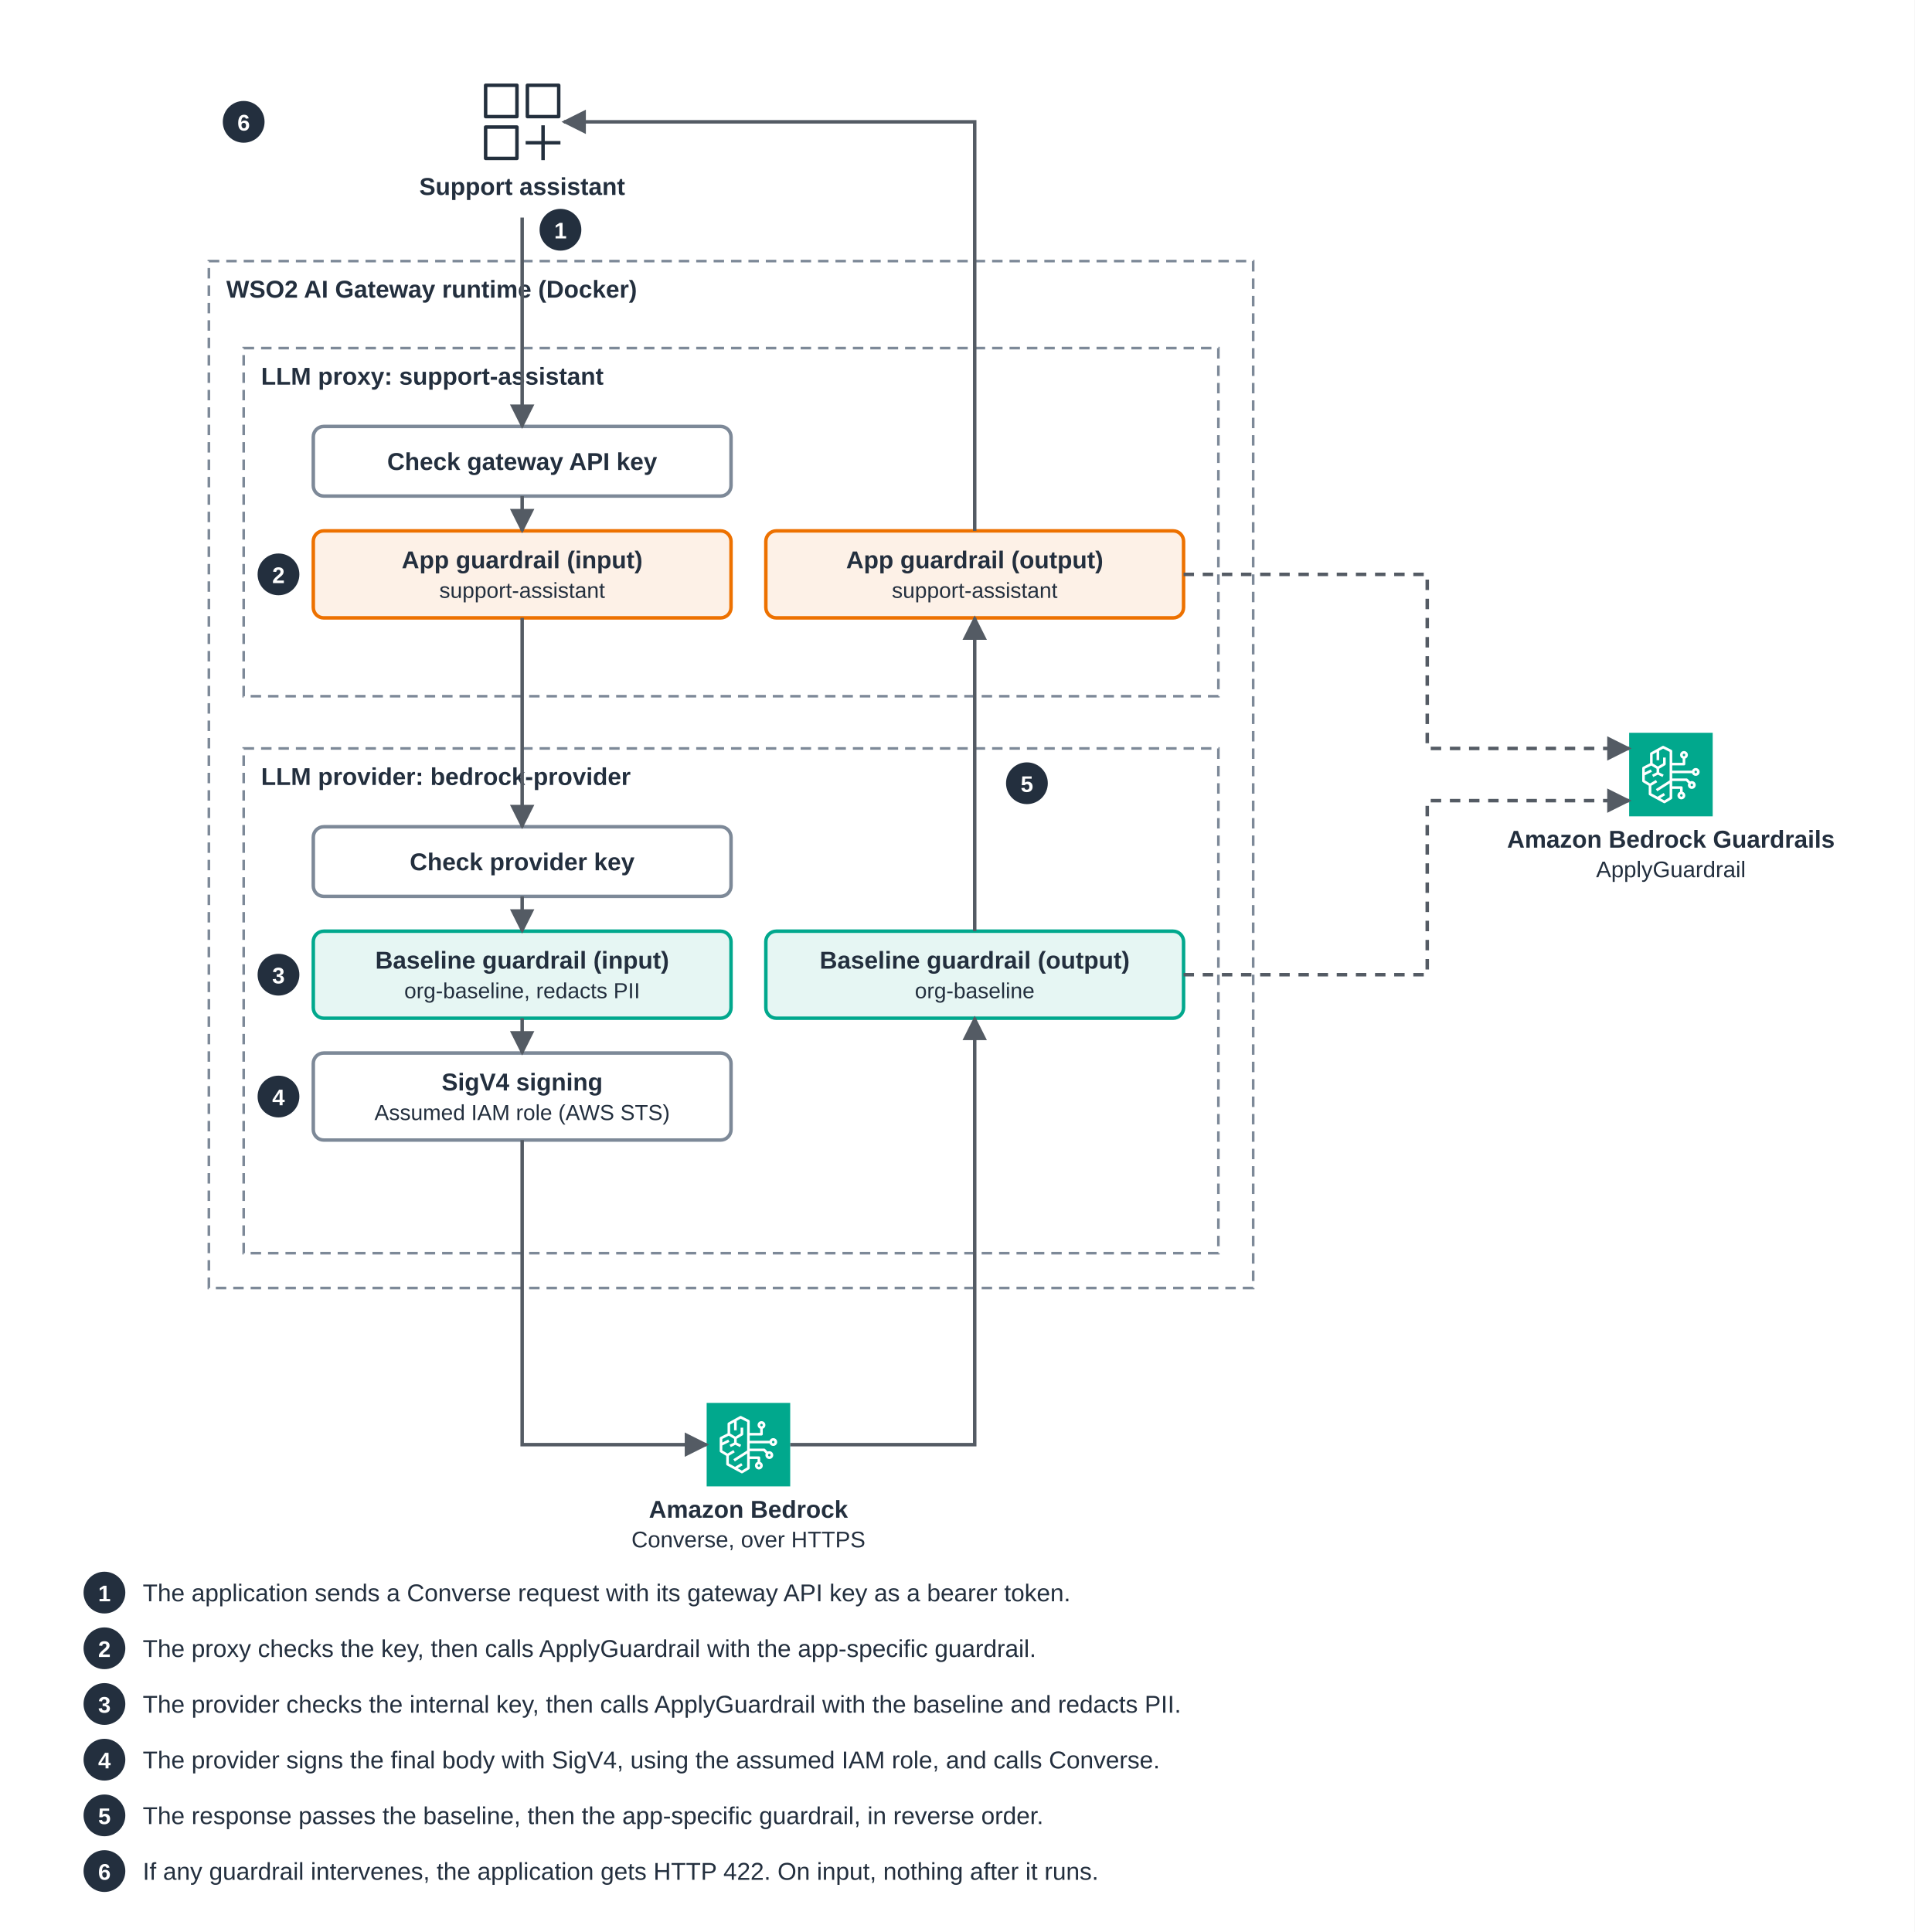
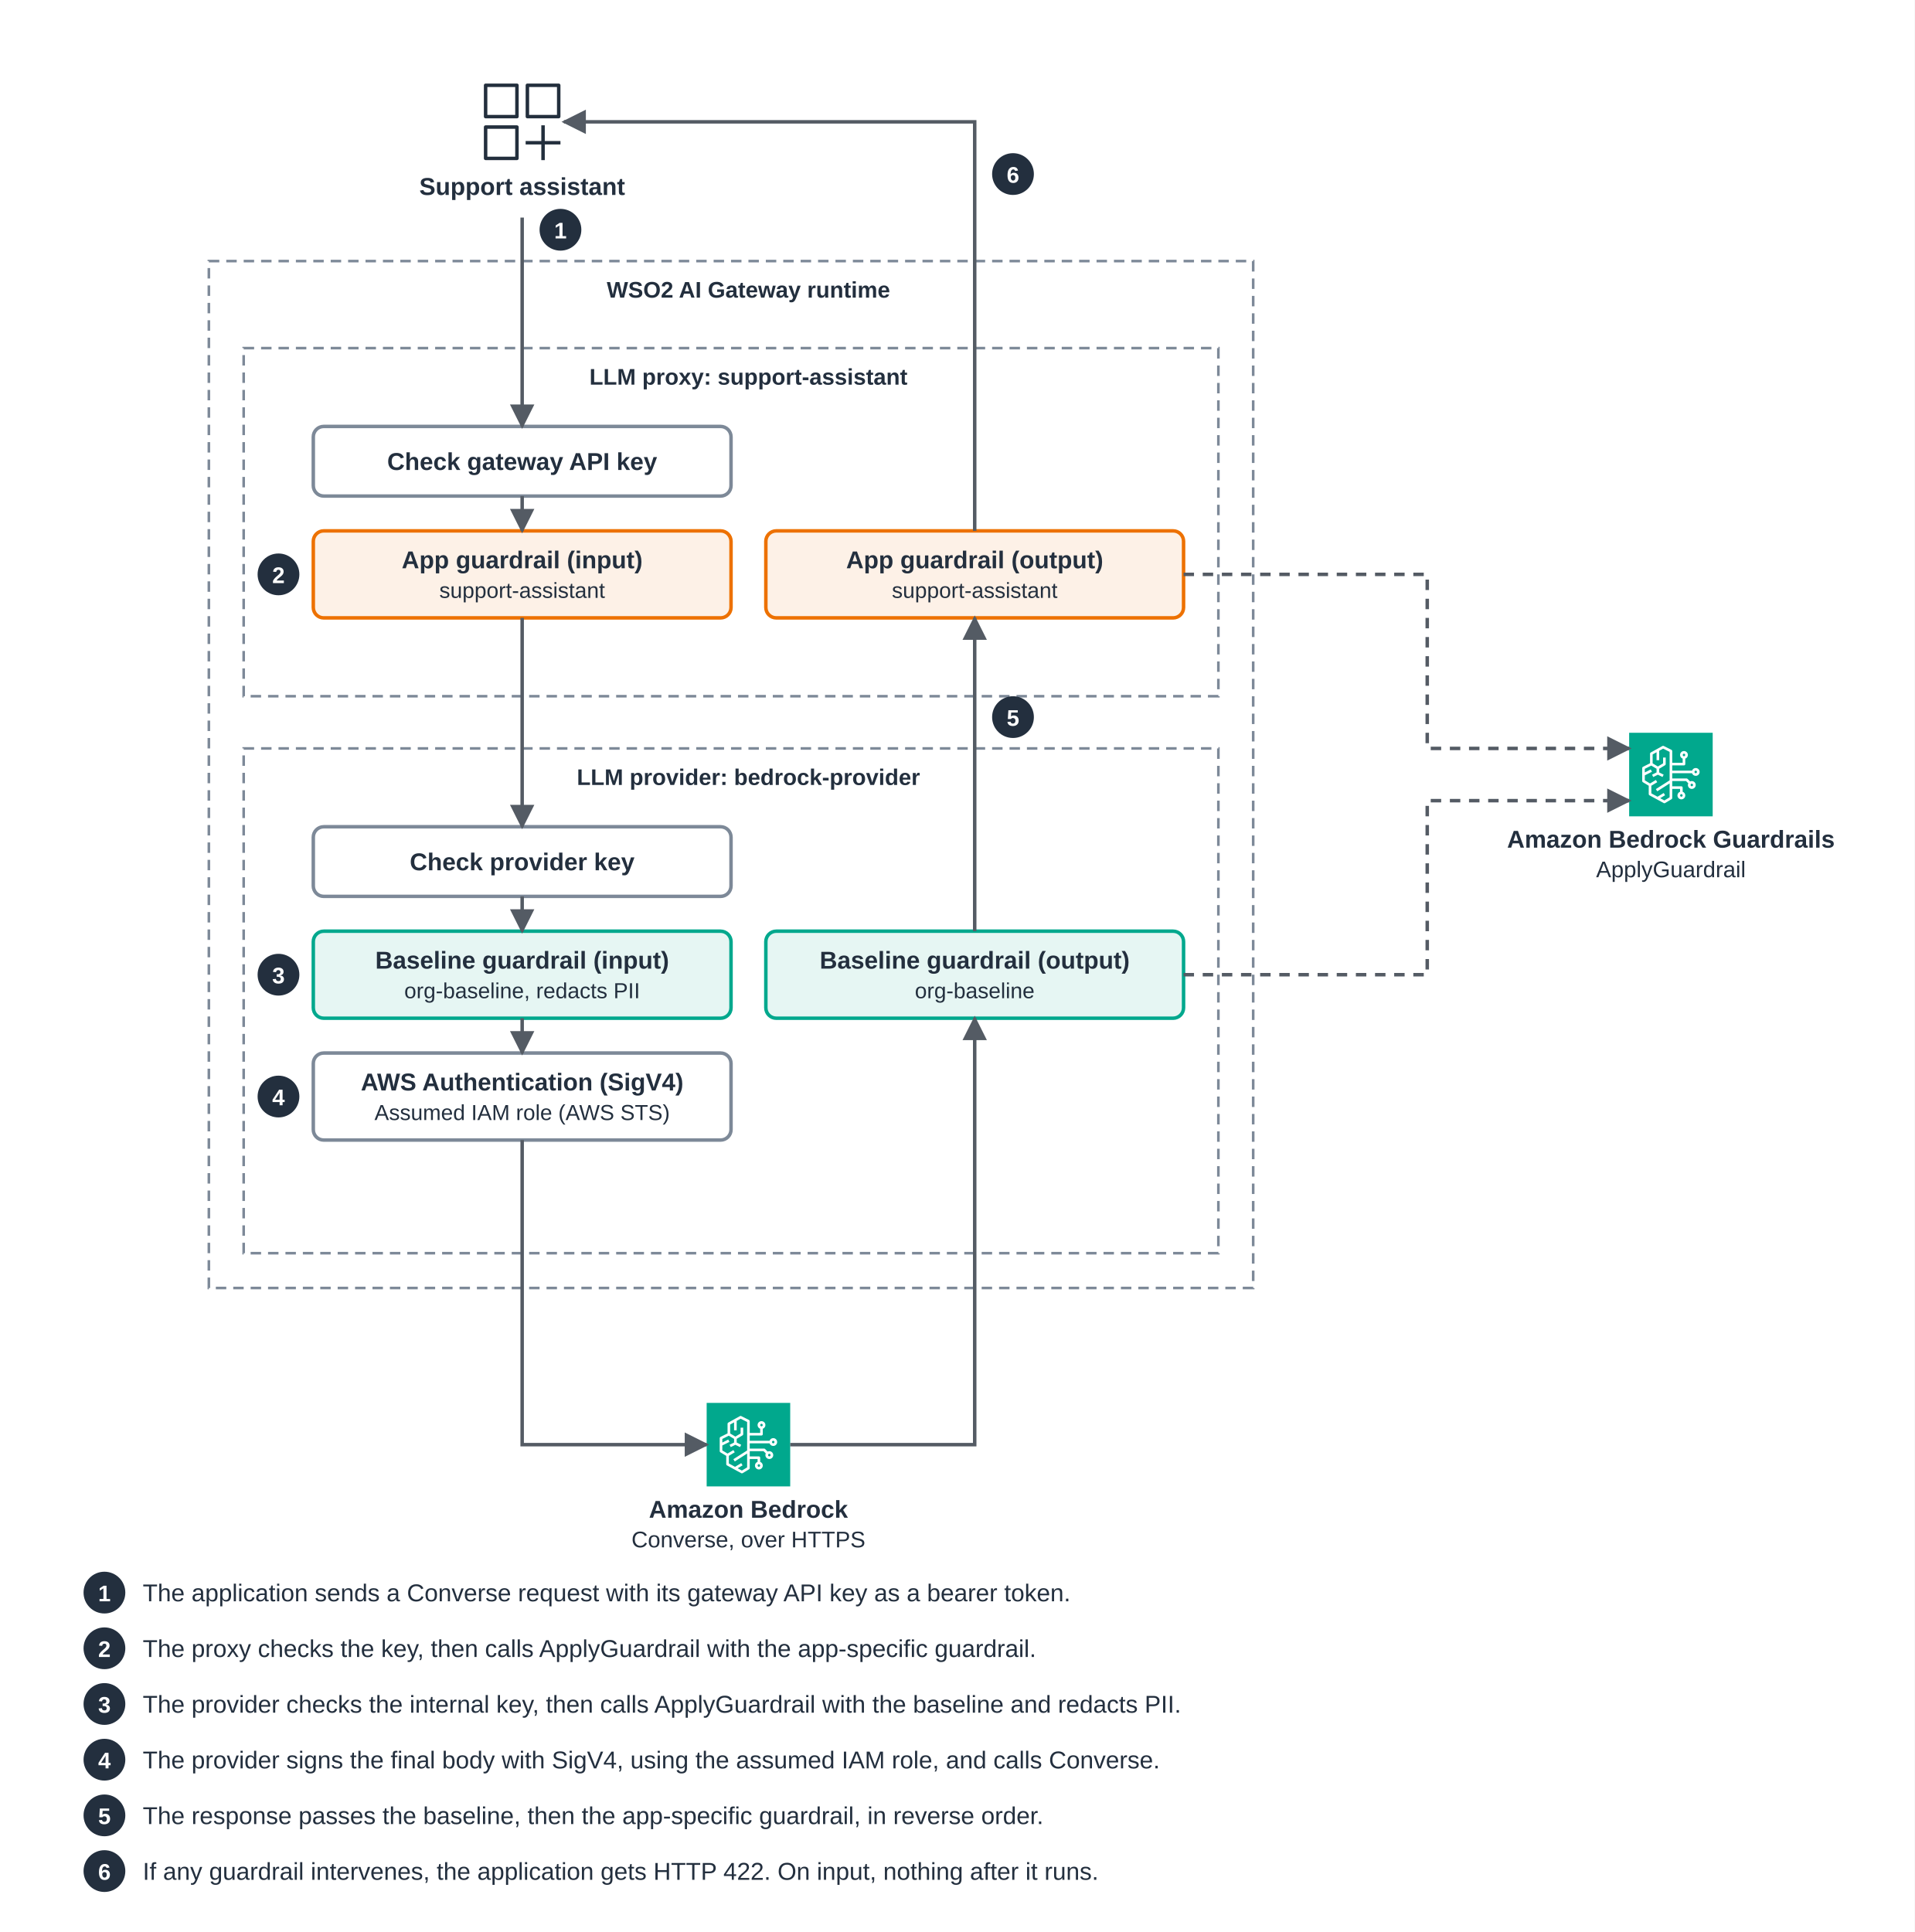
<svg xmlns="http://www.w3.org/2000/svg" width="1100" height="1110" viewBox="0 0 1100 1110">
  <rect width="1100" height="1110" fill="#FFFFFF" />
  <defs>
    <marker id="ah" viewBox="0 0 10 10" refX="9" refY="5" markerWidth="7" markerHeight="7" orient="auto-start-reverse">
      <path d="M0 0L10 5L0 10z" fill="#545B64" />
    </marker>
  </defs>
  <svg x="276.0" y="46.0" width="48" height="48" viewBox="0 0 48 48">
    <path fill="#232f3d" fill-rule="evenodd" d="M37 35h9v2h-9v9h-2v-9h-9v-2h9v-9h2zM4 44h16V28H4zm17-18H3a1 1 0 0 0-1 1v18a1 1 0 0 0 1 1h18a1 1 0 0 0 1-1V27a1 1 0 0 0-1-1m7-6h16V4H28zM45 2H27a1 1 0 0 0-1 1v18a1 1 0 0 0 1 1h18a1 1 0 0 0 1-1V3a1 1 0 0 0-1-1M4 20h16V4H4zM21 2H3a1 1 0 0 0-1 1v18a1 1 0 0 0 1 1h18a1 1 0 0 0 1-1V3a1 1 0 0 0-1-1" />
  </svg>
  <text x="300" y="112.0" font-size="14" font-weight="bold" text-anchor="middle" fill="#232F3E" font-family="'Amazon Ember', Arial, Helvetica, sans-serif">Support assistant</text>
  <rect x="120" y="150" width="600" height="590" fill="none" stroke="#7D8998" stroke-width="1.5" stroke-dasharray="6 4" />
-   <text x="130" y="171" font-size="14" font-weight="bold" text-anchor="start" fill="#232F3E" font-family="'Amazon Ember', Arial, Helvetica, sans-serif">WSO2 AI Gateway runtime (Docker)</text>
+   <text x="130" y="171" font-size="14" font-weight="bold" text-anchor="start" fill="#232F3E" font-family="'Amazon Ember', Arial, Helvetica, sans-serif" />
+   <text x="430" y="171" font-size="13" font-weight="bold" text-anchor="middle" fill="#232F3E" font-family="'Amazon Ember', Arial, Helvetica, sans-serif">WSO2 AI Gateway runtime</text>
  <rect x="140" y="200" width="560" height="200" fill="none" stroke="#7D8998" stroke-width="1.5" stroke-dasharray="6 4" />
-   <text x="150" y="221" font-size="14" font-weight="bold" text-anchor="start" fill="#232F3E" font-family="'Amazon Ember', Arial, Helvetica, sans-serif">LLM proxy: support-assistant</text>
+   <text x="150" y="221" font-size="14" font-weight="bold" text-anchor="start" fill="#232F3E" font-family="'Amazon Ember', Arial, Helvetica, sans-serif" />
+   <text x="430" y="221" font-size="13" font-weight="bold" text-anchor="middle" fill="#232F3E" font-family="'Amazon Ember', Arial, Helvetica, sans-serif">LLM proxy: support-assistant</text>
  <rect x="180" y="245" width="240" height="40" rx="6" fill="#FFFFFF" stroke="#7D8998" stroke-width="2" />
  <text x="300.0" y="270.0" font-size="14" font-weight="bold" text-anchor="middle" fill="#232F3E" font-family="'Amazon Ember', Arial, Helvetica, sans-serif">Check gateway API key</text>
  <rect x="180" y="305" width="240" height="50" rx="6" fill="#FDF1E7" stroke="#ED7100" stroke-width="2" />
  <text x="300.0" y="326.5" font-size="14" font-weight="bold" text-anchor="middle" fill="#232F3E" font-family="'Amazon Ember', Arial, Helvetica, sans-serif">App guardrail (input)</text>
  <text x="300.0" y="343.5" font-size="12.5" font-weight="normal" text-anchor="middle" fill="#232F3E" font-family="'Amazon Ember', Arial, Helvetica, sans-serif">support-assistant</text>
  <rect x="440" y="305" width="240" height="50" rx="6" fill="#FDF1E7" stroke="#ED7100" stroke-width="2" />
  <text x="560.0" y="326.5" font-size="14" font-weight="bold" text-anchor="middle" fill="#232F3E" font-family="'Amazon Ember', Arial, Helvetica, sans-serif">App guardrail (output)</text>
  <text x="560.0" y="343.5" font-size="12.5" font-weight="normal" text-anchor="middle" fill="#232F3E" font-family="'Amazon Ember', Arial, Helvetica, sans-serif">support-assistant</text>
  <rect x="140" y="430" width="560" height="290" fill="none" stroke="#7D8998" stroke-width="1.5" stroke-dasharray="6 4" />
-   <text x="150" y="451" font-size="14" font-weight="bold" text-anchor="start" fill="#232F3E" font-family="'Amazon Ember', Arial, Helvetica, sans-serif">LLM provider: bedrock-provider</text>
+   <text x="150" y="451" font-size="14" font-weight="bold" text-anchor="start" fill="#232F3E" font-family="'Amazon Ember', Arial, Helvetica, sans-serif" />
+   <text x="430" y="451" font-size="13" font-weight="bold" text-anchor="middle" fill="#232F3E" font-family="'Amazon Ember', Arial, Helvetica, sans-serif">LLM provider: bedrock-provider</text>
  <rect x="180" y="475" width="240" height="40" rx="6" fill="#FFFFFF" stroke="#7D8998" stroke-width="2" />
  <text x="300.0" y="500.0" font-size="14" font-weight="bold" text-anchor="middle" fill="#232F3E" font-family="'Amazon Ember', Arial, Helvetica, sans-serif">Check provider key</text>
  <rect x="180" y="535" width="240" height="50" rx="6" fill="#E6F6F3" stroke="#01A88D" stroke-width="2" />
  <text x="300.0" y="556.5" font-size="14" font-weight="bold" text-anchor="middle" fill="#232F3E" font-family="'Amazon Ember', Arial, Helvetica, sans-serif">Baseline guardrail (input)</text>
  <text x="300.0" y="573.5" font-size="12.5" font-weight="normal" text-anchor="middle" fill="#232F3E" font-family="'Amazon Ember', Arial, Helvetica, sans-serif">org-baseline, redacts PII</text>
  <rect x="440" y="535" width="240" height="50" rx="6" fill="#E6F6F3" stroke="#01A88D" stroke-width="2" />
  <text x="560.0" y="556.5" font-size="14" font-weight="bold" text-anchor="middle" fill="#232F3E" font-family="'Amazon Ember', Arial, Helvetica, sans-serif">Baseline guardrail (output)</text>
  <text x="560.0" y="573.5" font-size="12.5" font-weight="normal" text-anchor="middle" fill="#232F3E" font-family="'Amazon Ember', Arial, Helvetica, sans-serif">org-baseline</text>
  <rect x="180" y="605" width="240" height="50" rx="6" fill="#FFFFFF" stroke="#7D8998" stroke-width="2" />
-   <text x="300.0" y="626.5" font-size="14" font-weight="bold" text-anchor="middle" fill="#232F3E" font-family="'Amazon Ember', Arial, Helvetica, sans-serif">SigV4 signing</text>
+   <text x="300.0" y="626.5" font-size="14" font-weight="bold" text-anchor="middle" fill="#232F3E" font-family="'Amazon Ember', Arial, Helvetica, sans-serif">AWS Authentication (SigV4)</text>
  <text x="300.0" y="643.5" font-size="12.5" font-weight="normal" text-anchor="middle" fill="#232F3E" font-family="'Amazon Ember', Arial, Helvetica, sans-serif">Assumed IAM role (AWS STS)</text>
  <svg x="406.0" y="806.0" width="48" height="48" viewBox="0 0 64 64">
    <g fill="none" fill-rule="evenodd">
      <path fill="#01a88d" d="M0 0h64v64H0z" />
      <path fill="#fff" d="M51 31a1.001 1.001 0 0 1 0-2 1.001 1.001 0 0 1 0 2M26.977 51.848l-3.203-1.746 3.741-2.245-1.03-1.714-4.747 2.848L17 46.406v-5.84l4.515-2.71-1.03-1.713L16 38.833l-4-2.4v-3.815l5.447-2.723-.894-1.79L12 30.382v-2.764l4.956-2.478L21 27.566v2.816l-3.447 1.723.894 1.79 3.556-1.778 3.554 1.76.886-1.792L23 30.38v-2.814l4.515-2.71A1 1 0 0 0 28 24v-5h-2v4.434l-4 2.4-4-2.4v-6.846l3-1.666V21h2v-7.19l3.024-1.68 4.978 2.486-.001 21.834-10.538 6.706 1.074 1.688 9.464-6.022L31 49.434zM48 39a1.001 1.001 0 0 1 0 2 1.001 1.001 0 0 1 0-2m-8 10a1.001 1.001 0 0 1 0-2 1.001 1.001 0 0 1 0 2m2-33a1.001 1.001 0 0 1 0 2 1.001 1.001 0 0 1 0-2m9 11a3 3 0 0 0-2.816 2H33.001v-4H42a1 1 0 0 0 1-1v-4.184A3 3 0 0 0 45 17c0-1.654-1.346-3-3-3s-3 1.346-3 3c0 1.302.839 2.402 2 2.816V23h-7.999l.001-9.002a1 1 0 0 0-.553-.894l-6.002-3a1 1 0 0 0-.932.022l-9 5A1 1 0 0 0 16 16v7.382l-5.447 2.723c-.339.17-.553.516-.553.895v10a1 1 0 0 0 .485.857L15 40.566V47a1 1 0 0 0 .521.878l11 6a1 1 0 0 0 .994-.021l5-3A1 1 0 0 0 33 50v-7h6v2.184A3 3 0 0 0 37 48c0 1.654 1.346 3 3 3s3-1.346 3-3a3 3 0 0 0-2-2.816V42a1 1 0 0 0-1-1h-7l.001-4h10.585l1.715 1.715A2.95 2.95 0 0 0 45 40c0 1.654 1.346 3 3 3s3-1.346 3-3-1.346-3-3-3a2.95 2.95 0 0 0-1.285.3l-2.008-2.007A1 1 0 0 0 44 35H33.001v-4h15.183A3 3 0 0 0 51 33c1.654 0 3-1.346 3-3s-1.346-3-3-3" />
    </g>
  </svg>
  <text x="430" y="872.0" font-size="14" font-weight="bold" text-anchor="middle" fill="#232F3E" font-family="'Amazon Ember', Arial, Helvetica, sans-serif">Amazon Bedrock</text>
  <text x="430" y="889.0" font-size="13" font-weight="normal" text-anchor="middle" fill="#232F3E" font-family="'Amazon Ember', Arial, Helvetica, sans-serif">Converse, over HTTPS</text>
  <svg x="936.0" y="421.0" width="48" height="48" viewBox="0 0 64 64">
    <g fill="none" fill-rule="evenodd">
      <path fill="#01a88d" d="M0 0h64v64H0z" />
      <path fill="#fff" d="M51 31a1.001 1.001 0 0 1 0-2 1.001 1.001 0 0 1 0 2M26.977 51.848l-3.203-1.746 3.741-2.245-1.03-1.714-4.747 2.848L17 46.406v-5.84l4.515-2.71-1.03-1.713L16 38.833l-4-2.4v-3.815l5.447-2.723-.894-1.79L12 30.382v-2.764l4.956-2.478L21 27.566v2.816l-3.447 1.723.894 1.79 3.556-1.778 3.554 1.76.886-1.792L23 30.38v-2.814l4.515-2.71A1 1 0 0 0 28 24v-5h-2v4.434l-4 2.4-4-2.4v-6.846l3-1.666V21h2v-7.19l3.024-1.68 4.978 2.486-.001 21.834-10.538 6.706 1.074 1.688 9.464-6.022L31 49.434zM48 39a1.001 1.001 0 0 1 0 2 1.001 1.001 0 0 1 0-2m-8 10a1.001 1.001 0 0 1 0-2 1.001 1.001 0 0 1 0 2m2-33a1.001 1.001 0 0 1 0 2 1.001 1.001 0 0 1 0-2m9 11a3 3 0 0 0-2.816 2H33.001v-4H42a1 1 0 0 0 1-1v-4.184A3 3 0 0 0 45 17c0-1.654-1.346-3-3-3s-3 1.346-3 3c0 1.302.839 2.402 2 2.816V23h-7.999l.001-9.002a1 1 0 0 0-.553-.894l-6.002-3a1 1 0 0 0-.932.022l-9 5A1 1 0 0 0 16 16v7.382l-5.447 2.723c-.339.17-.553.516-.553.895v10a1 1 0 0 0 .485.857L15 40.566V47a1 1 0 0 0 .521.878l11 6a1 1 0 0 0 .994-.021l5-3A1 1 0 0 0 33 50v-7h6v2.184A3 3 0 0 0 37 48c0 1.654 1.346 3 3 3s3-1.346 3-3a3 3 0 0 0-2-2.816V42a1 1 0 0 0-1-1h-7l.001-4h10.585l1.715 1.715A2.95 2.95 0 0 0 45 40c0 1.654 1.346 3 3 3s3-1.346 3-3-1.346-3-3-3a2.95 2.95 0 0 0-1.285.3l-2.008-2.007A1 1 0 0 0 44 35H33.001v-4h15.183A3 3 0 0 0 51 33c1.654 0 3-1.346 3-3s-1.346-3-3-3" />
    </g>
  </svg>
  <text x="960" y="487.0" font-size="14" font-weight="bold" text-anchor="middle" fill="#232F3E" font-family="'Amazon Ember', Arial, Helvetica, sans-serif">Amazon Bedrock Guardrails</text>
  <text x="960" y="504.0" font-size="13" font-weight="normal" text-anchor="middle" fill="#232F3E" font-family="'Amazon Ember', Arial, Helvetica, sans-serif">ApplyGuardrail</text>
  <path d="M300 125 V245" fill="none" stroke="#545B64" stroke-width="2" marker-end="url(#ah)" />
  <path d="M300 285 V305" fill="none" stroke="#545B64" stroke-width="2" marker-end="url(#ah)" />
  <path d="M300 355 V475" fill="none" stroke="#545B64" stroke-width="2" marker-end="url(#ah)" />
  <path d="M300 515 V535" fill="none" stroke="#545B64" stroke-width="2" marker-end="url(#ah)" />
  <path d="M300 585 V605" fill="none" stroke="#545B64" stroke-width="2" marker-end="url(#ah)" />
  <path d="M300 655 V830 H406" fill="none" stroke="#545B64" stroke-width="2" marker-end="url(#ah)" />
  <path d="M454 830 H560 V585" fill="none" stroke="#545B64" stroke-width="2" marker-end="url(#ah)" />
  <path d="M560 535 V355" fill="none" stroke="#545B64" stroke-width="2" marker-end="url(#ah)" />
  <path d="M560 305 V70 H324" fill="none" stroke="#545B64" stroke-width="2" marker-end="url(#ah)" />
  <path d="M680 330 H820 V430 H936" fill="none" stroke="#545B64" stroke-width="2" stroke-dasharray="6 5" marker-end="url(#ah)" />
  <path d="M680 560 H820 V460 H936" fill="none" stroke="#545B64" stroke-width="2" stroke-dasharray="6 5" marker-end="url(#ah)" />
  <text x="160" y="225" font-size="1" font-weight="normal" text-anchor="middle" fill="#232F3E" font-family="'Amazon Ember', Arial, Helvetica, sans-serif" />
  <circle cx="322" cy="132" r="12" fill="#232F3E" />
  <text x="322" y="137" font-size="13" font-weight="bold" text-anchor="middle" fill="#FFFFFF" font-family="'Amazon Ember', Arial, Helvetica, sans-serif">1</text>
  <circle cx="160" cy="330" r="12" fill="#232F3E" />
  <text x="160" y="335" font-size="13" font-weight="bold" text-anchor="middle" fill="#FFFFFF" font-family="'Amazon Ember', Arial, Helvetica, sans-serif">2</text>
  <circle cx="160" cy="560" r="12" fill="#232F3E" />
  <text x="160" y="565" font-size="13" font-weight="bold" text-anchor="middle" fill="#FFFFFF" font-family="'Amazon Ember', Arial, Helvetica, sans-serif">3</text>
  <circle cx="160" cy="630" r="12" fill="#232F3E" />
  <text x="160" y="635" font-size="13" font-weight="bold" text-anchor="middle" fill="#FFFFFF" font-family="'Amazon Ember', Arial, Helvetica, sans-serif">4</text>
-   <circle cx="590" cy="450" r="12" fill="#232F3E" />
-   <text x="590" y="455" font-size="13" font-weight="bold" text-anchor="middle" fill="#FFFFFF" font-family="'Amazon Ember', Arial, Helvetica, sans-serif">5</text>
-   <circle cx="140" cy="70" r="12" fill="#232F3E" />
-   <text x="140" y="75" font-size="13" font-weight="bold" text-anchor="middle" fill="#FFFFFF" font-family="'Amazon Ember', Arial, Helvetica, sans-serif">6</text>
+   <circle cx="582" cy="412" r="12" fill="#232F3E" />
+   <text x="582" y="417" font-size="13" font-weight="bold" text-anchor="middle" fill="#FFFFFF" font-family="'Amazon Ember', Arial, Helvetica, sans-serif">5</text>
+   <circle cx="582" cy="100" r="12" fill="#232F3E" />
+   <text x="582" y="105" font-size="13" font-weight="bold" text-anchor="middle" fill="#FFFFFF" font-family="'Amazon Ember', Arial, Helvetica, sans-serif">6</text>
  <text x="300" y="905" font-size="1" font-weight="normal" text-anchor="middle" fill="#232F3E" font-family="'Amazon Ember', Arial, Helvetica, sans-serif" />
  <circle cx="60" cy="915" r="12" fill="#232F3E" />
  <text x="60" y="920" font-size="13" font-weight="bold" text-anchor="middle" fill="#FFFFFF" font-family="'Amazon Ember', Arial, Helvetica, sans-serif">1</text>
  <text x="82" y="920" font-size="14" font-weight="normal" text-anchor="start" fill="#232F3E" font-family="'Amazon Ember', Arial, Helvetica, sans-serif">The application sends a Converse request with its gateway API key as a bearer token.</text>
  <circle cx="60" cy="947" r="12" fill="#232F3E" />
  <text x="60" y="952" font-size="13" font-weight="bold" text-anchor="middle" fill="#FFFFFF" font-family="'Amazon Ember', Arial, Helvetica, sans-serif">2</text>
  <text x="82" y="952" font-size="14" font-weight="normal" text-anchor="start" fill="#232F3E" font-family="'Amazon Ember', Arial, Helvetica, sans-serif">The proxy checks the key, then calls ApplyGuardrail with the app-specific guardrail.</text>
  <circle cx="60" cy="979" r="12" fill="#232F3E" />
  <text x="60" y="984" font-size="13" font-weight="bold" text-anchor="middle" fill="#FFFFFF" font-family="'Amazon Ember', Arial, Helvetica, sans-serif">3</text>
  <text x="82" y="984" font-size="14" font-weight="normal" text-anchor="start" fill="#232F3E" font-family="'Amazon Ember', Arial, Helvetica, sans-serif">The provider checks the internal key, then calls ApplyGuardrail with the baseline and redacts PII.</text>
  <circle cx="60" cy="1011" r="12" fill="#232F3E" />
  <text x="60" y="1016" font-size="13" font-weight="bold" text-anchor="middle" fill="#FFFFFF" font-family="'Amazon Ember', Arial, Helvetica, sans-serif">4</text>
  <text x="82" y="1016" font-size="14" font-weight="normal" text-anchor="start" fill="#232F3E" font-family="'Amazon Ember', Arial, Helvetica, sans-serif">The provider signs the final body with SigV4, using the assumed IAM role, and calls Converse.</text>
  <circle cx="60" cy="1043" r="12" fill="#232F3E" />
  <text x="60" y="1048" font-size="13" font-weight="bold" text-anchor="middle" fill="#FFFFFF" font-family="'Amazon Ember', Arial, Helvetica, sans-serif">5</text>
  <text x="82" y="1048" font-size="14" font-weight="normal" text-anchor="start" fill="#232F3E" font-family="'Amazon Ember', Arial, Helvetica, sans-serif">The response passes the baseline, then the app-specific guardrail, in reverse order.</text>
  <circle cx="60" cy="1075" r="12" fill="#232F3E" />
  <text x="60" y="1080" font-size="13" font-weight="bold" text-anchor="middle" fill="#FFFFFF" font-family="'Amazon Ember', Arial, Helvetica, sans-serif">6</text>
  <text x="82" y="1080" font-size="14" font-weight="normal" text-anchor="start" fill="#232F3E" font-family="'Amazon Ember', Arial, Helvetica, sans-serif">If any guardrail intervenes, the application gets HTTP 422. On input, nothing after it runs.</text>
</svg>
